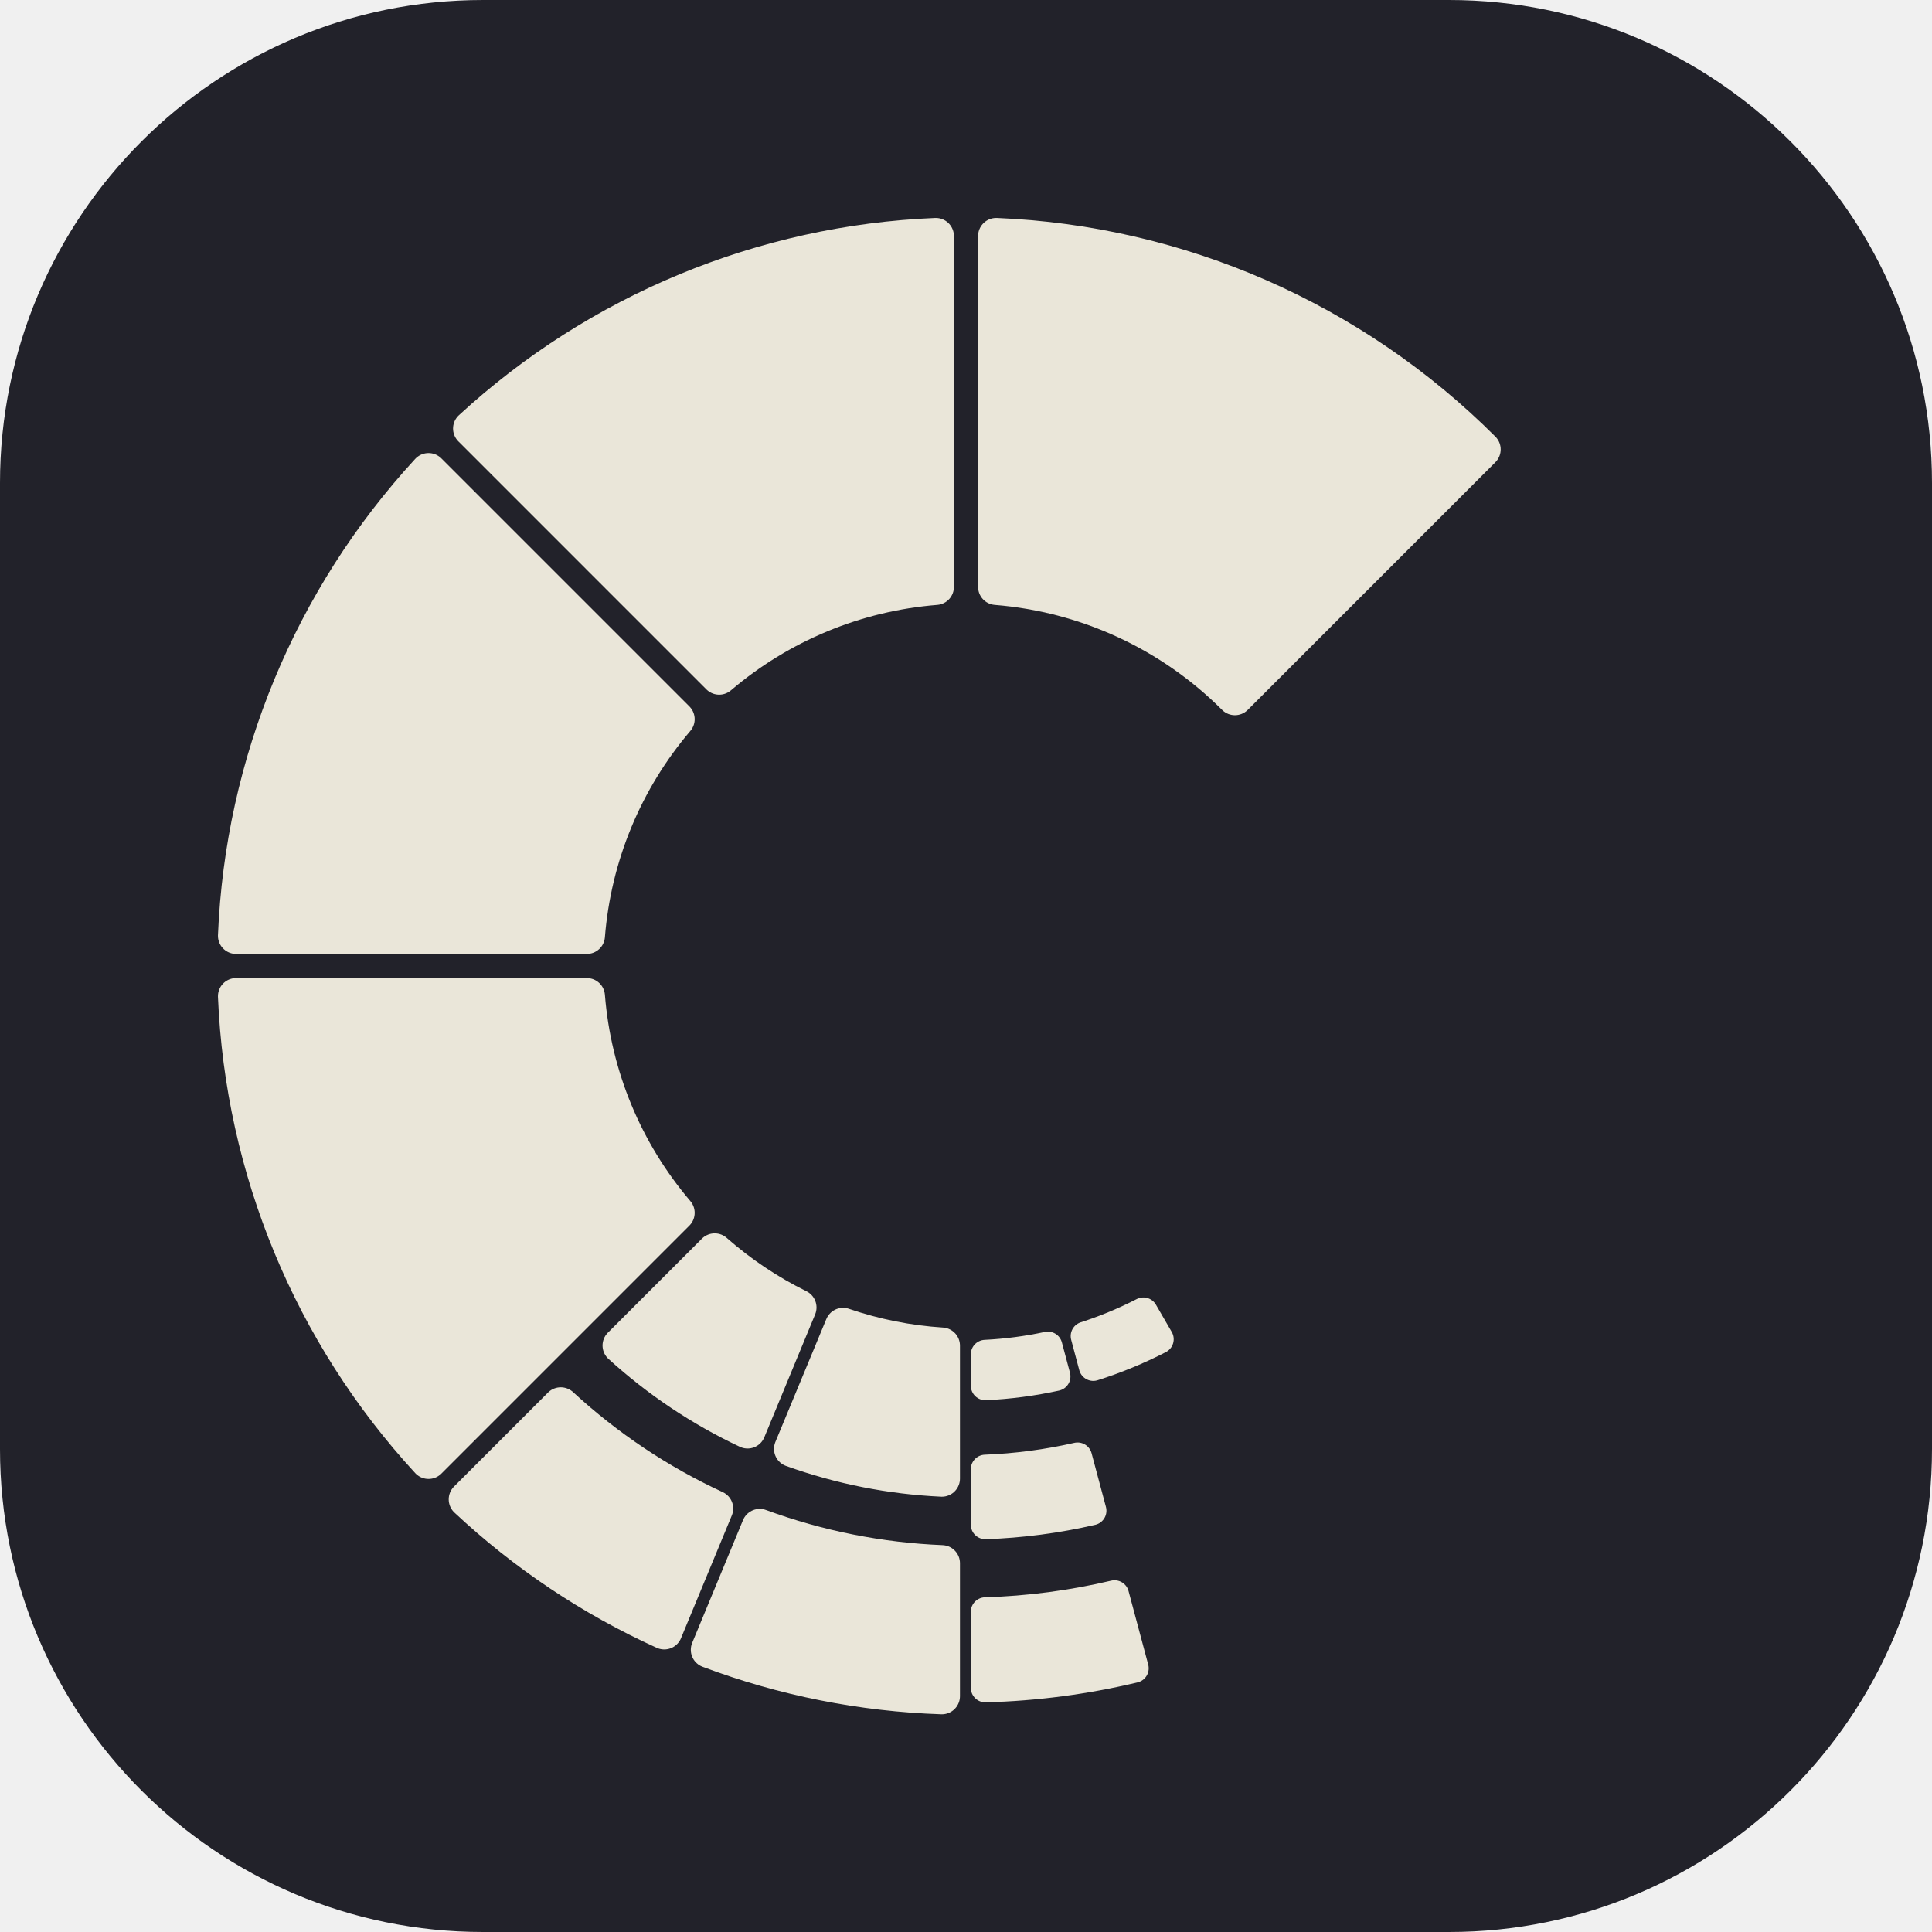
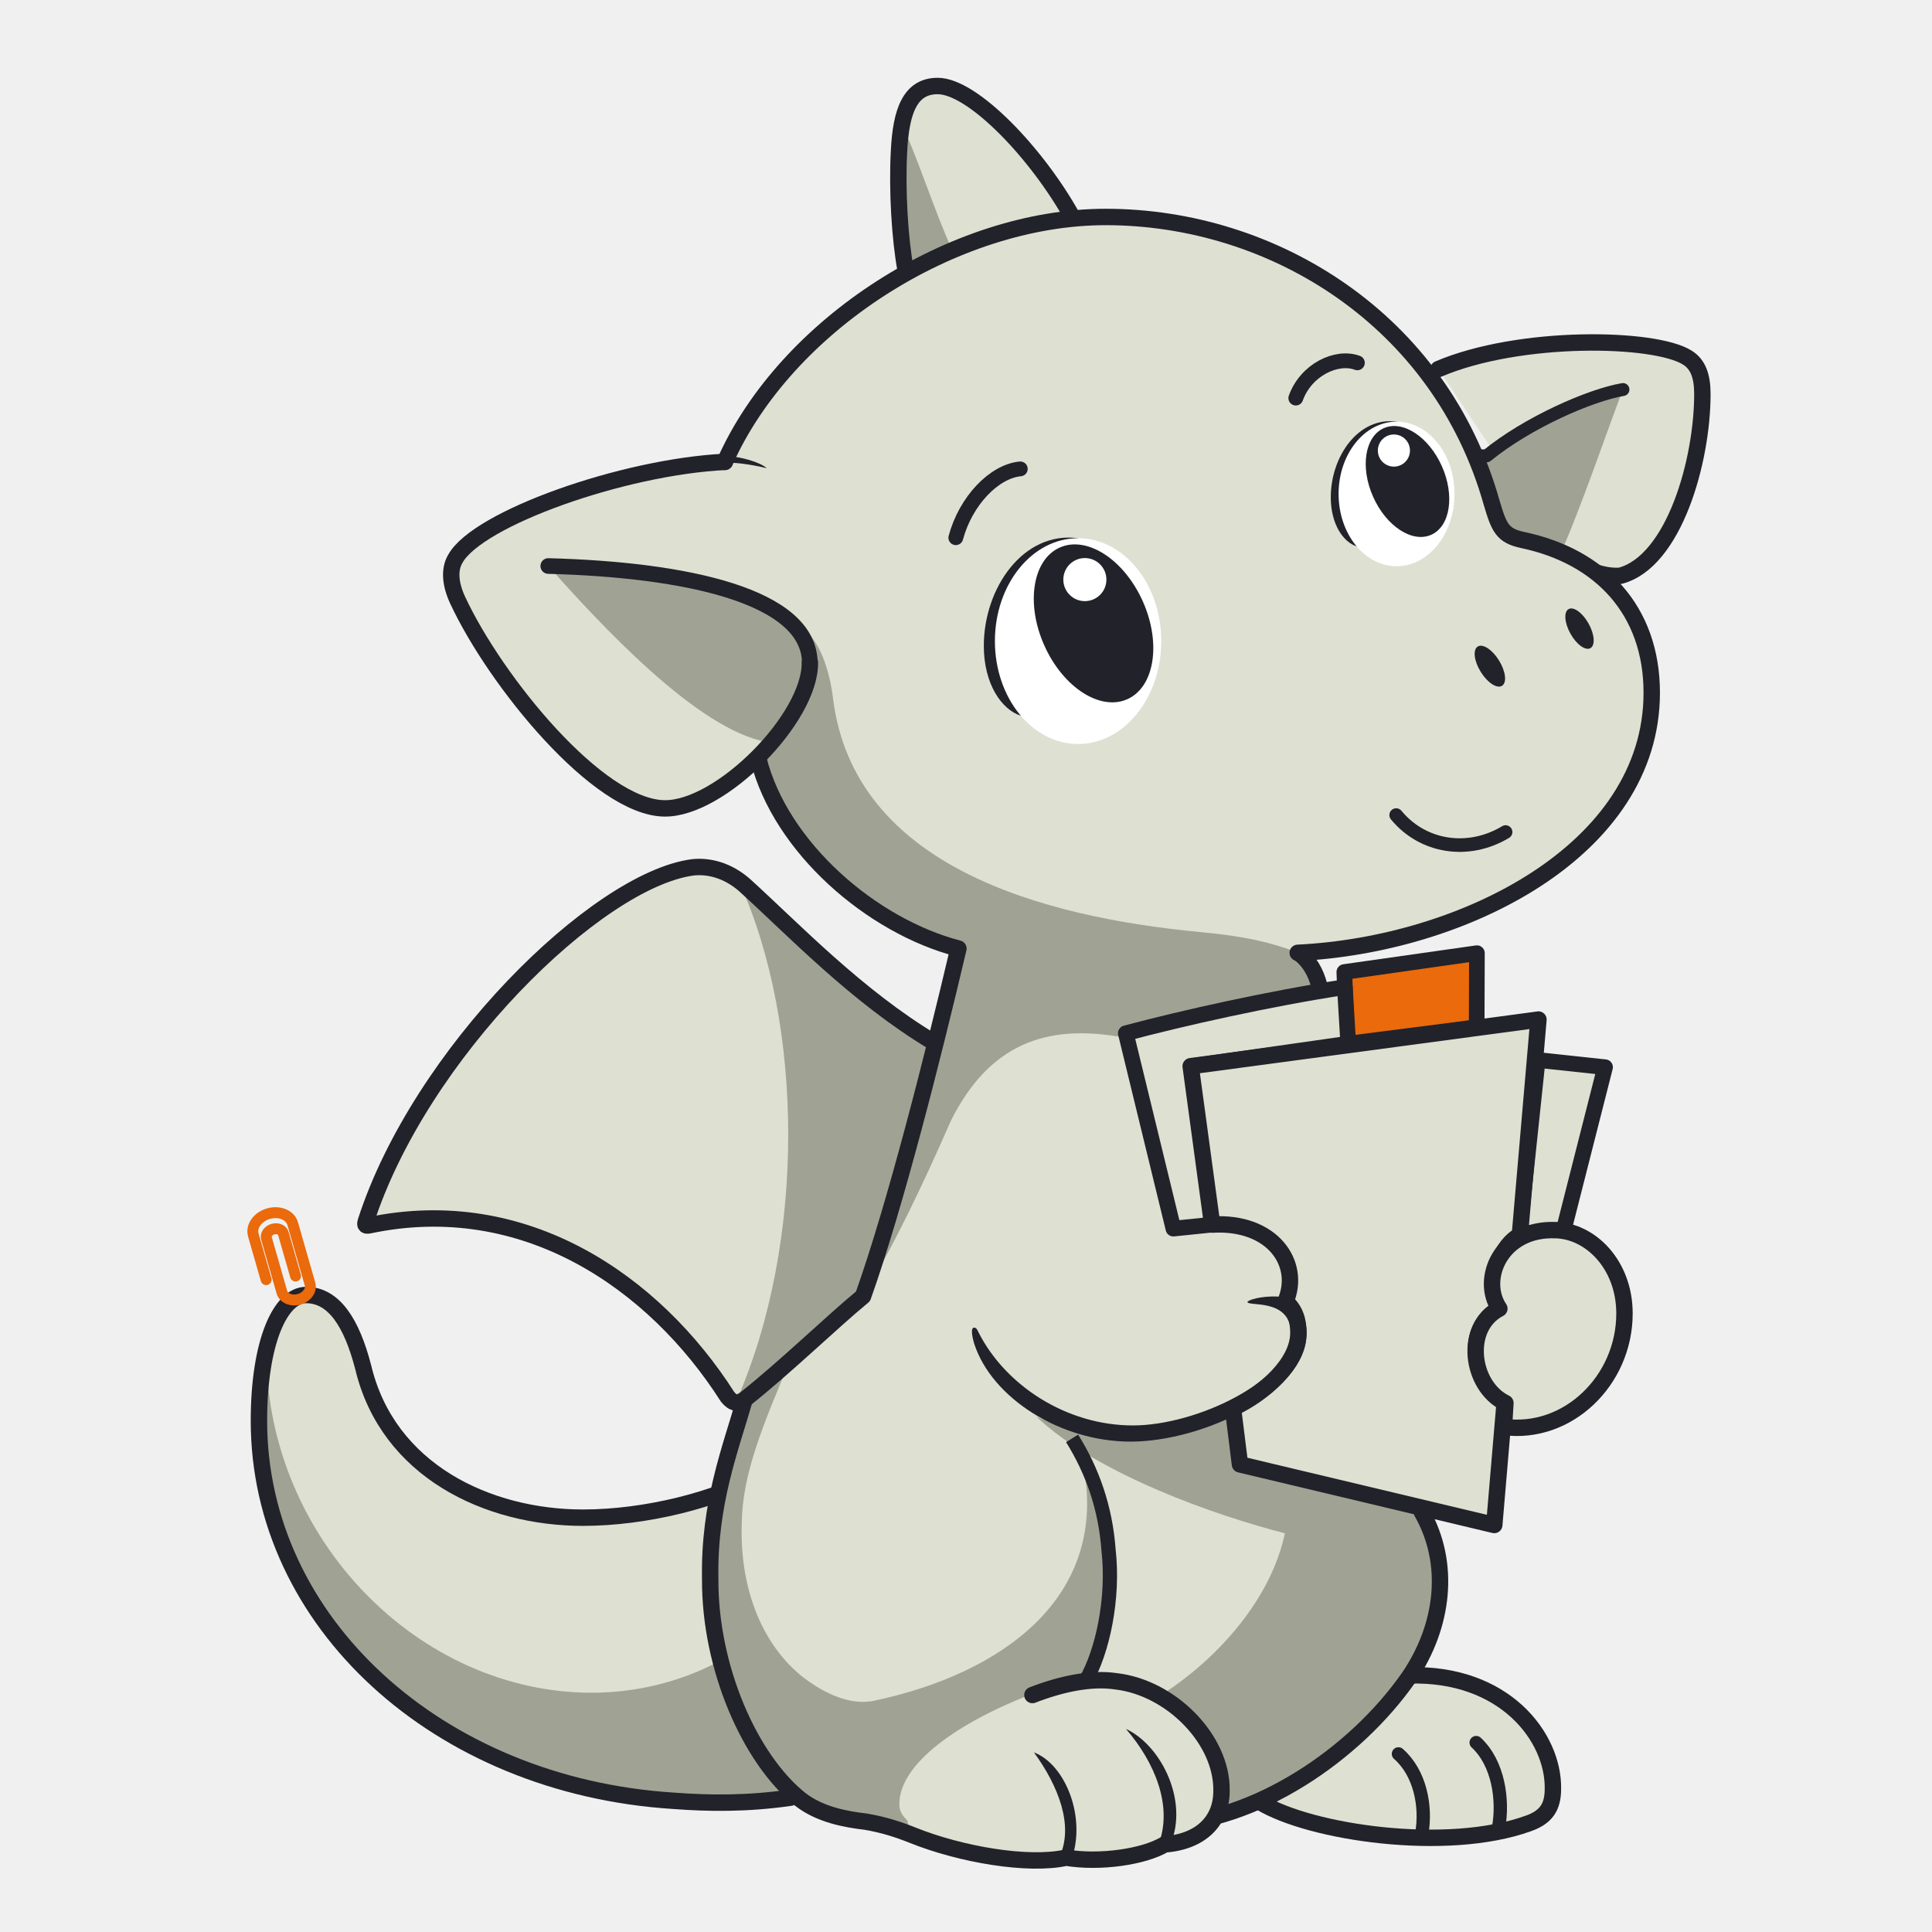
- <svg xmlns="http://www.w3.org/2000/svg" aria-label="Cantiara" fill="none" role="img" viewBox="0 0 160 160">
-   <rect fill="#22222A" height="160" rx="40" width="160" />
-   <path d="M122.78 37.22A60.50 60.50 0 0 0 82.50 19.55L82.50 48.60A31.50 31.50 0 0 1 102.27 57.73Z" fill="#EAE6D9" stroke="#EAE6D9" stroke-linejoin="round" stroke-width="3" />
-   <path d="M77.50 19.55A60.50 60.50 0 0 0 39.02 35.49L59.56 56.03A31.50 31.50 0 0 1 77.50 48.60Z" fill="#EAE6D9" stroke="#EAE6D9" stroke-linejoin="round" stroke-width="3" />
-   <path d="M35.49 39.02A60.50 60.50 0 0 0 19.55 77.50L48.60 77.50A31.50 31.50 0 0 1 56.03 59.56Z" fill="#EAE6D9" stroke="#EAE6D9" stroke-linejoin="round" stroke-width="3" />
-   <path d="M19.55 82.50A60.50 60.50 0 0 0 35.49 120.98L56.03 100.44A31.50 31.50 0 0 1 48.60 82.50Z" fill="#EAE6D9" stroke="#EAE6D9" stroke-linejoin="round" stroke-width="3" />
-   <path d="M38.66 124.17A60.50 60.50 0 0 0 55.01 135.10L59.22 124.93A49.50 49.50 0 0 1 46.44 116.39Z" fill="#EAE6D9" stroke="#EAE6D9" stroke-linejoin="round" stroke-width="3" />
-   <path d="M51.40 111.43A42.50 42.50 0 0 0 61.91 118.46L66.12 108.28A31.50 31.50 0 0 1 59.19 103.64Z" fill="#EAE6D9" stroke="#EAE6D9" stroke-linejoin="round" stroke-width="3" />
-   <path d="M58.71 136.63A60.50 60.50 0 0 0 78.00 140.47L78.00 129.46A49.50 49.50 0 0 1 62.92 126.46Z" fill="#EAE6D9" stroke="#EAE6D9" stroke-linejoin="round" stroke-width="3" />
-   <path d="M65.60 119.99A42.50 42.50 0 0 0 78.00 122.45L78.00 111.44A31.50 31.50 0 0 1 69.82 109.81Z" fill="#EAE6D9" stroke="#EAE6D9" stroke-linejoin="round" stroke-width="3" />
-   <path d="M81.60 139.78A59.80 59.80 0 0 0 93.93 138.16L92.30 132.07A53.50 53.50 0 0 1 81.60 133.48Z" fill="#EAE6D9" stroke="#EAE6D9" stroke-linejoin="round" stroke-width="2.4" />
-   <path d="M81.60 126.27A46.30 46.30 0 0 0 90.43 125.11L89.24 120.66A41.70 41.70 0 0 1 81.60 121.67Z" fill="#EAE6D9" stroke="#EAE6D9" stroke-linejoin="round" stroke-width="2.4" />
-   <path d="M81.60 114.76A34.80 34.80 0 0 0 87.45 113.99L86.78 111.48A32.20 32.20 0 0 1 81.60 112.16Z" fill="#EAE6D9" stroke="#EAE6D9" stroke-linejoin="round" stroke-width="2.4" />
-   <path d="M90.54 113.16A34.80 34.80 0 0 0 96.00 110.91L94.69 108.65A32.20 32.20 0 0 1 89.87 110.65Z" fill="#EAE6D9" stroke="#EAE6D9" stroke-linejoin="round" stroke-width="2.4" />
+ <svg xmlns="http://www.w3.org/2000/svg" height="512" viewBox="0 0 512 512" width="512">
+   <path d="m247.4 276.2c-20.42-12.22-37.31-30.08-50.18-41.73-4.288-3.712-9.216-5.12-13.7-4.608-25.47 3.456-72.26 49.41-86.59 93.89-0.256 0.96-0.064 1.152 0.96 0.96 41.09-8.64 75.46 14.98 94.91 45.44 1.536 1.92 2.752 1.92 4.544 0.704 10.62-8.384 22.91-20.35 31.68-29.5 Z" fill="#DEE0D2" />
+   <path d="M373.4 444 C398.68 443.232 411.74 460.32 411.54 474.02 C411.54 478.884 409.748 481.572 405.012 483.236 C383.382 491.044 347.222 485.668 333.972 477.604 C348.242 469.348 363.092 456.674 373.392 444.004 Z" fill="#DEE0D2" />
+   <path d="M373.4 444 C398.68 443.232 411.74 460.32 411.54 474.02 C411.54 478.884 409.748 481.572 405.012 483.236 C383.382 491.044 347.222 485.668 333.972 477.604" fill="none" stroke="#22222A" stroke-linecap="round" stroke-linejoin="round" stroke-width="4.348" />
+   <g transform="translate(0 -5)">
+     <path d="M381.2 102.8 C402.64 93.64 438.54 94.28 447.18 99.784 C450.06 101.576 451.148 104.776 451.148 109.448 C451.148 127.108 443.66 153.818 429.388 157.588 C424 158 418 155 414 152 L381.2 102.8 Z" fill="#DEE0D2" />
+     <path d="M386 125.8 L394 125.8 C404.82 116.952 421.46 109.7 430.1 108.23 C426.3 118 418.9 139.9 413.27 152.368 L390 150 Z" fill="#A0A394" />
+     <path d="M381.2 102.8 C402.64 93.64 438.54 94.28 447.18 99.784 C450.06 101.576 451.148 104.776 451.148 109.448 C451.148 127.108 443.66 153.818 429.388 157.588 C424 158 418 155 414 152" fill="none" stroke="#22222A" stroke-linecap="round" stroke-linejoin="round" stroke-width="4.348" />
+     <path d="M386 125.8 L394 125.8 C404.82 116.952 421.46 109.7 430.1 108.23" fill="none" stroke="#22222A" stroke-linecap="round" stroke-linejoin="round" stroke-width="3.423" />
+   </g>
+   <path d="M 376.8 400.7 C 384.16 414.65 381.92 431.55 373.472 443.9 C 358.942 464.57 332.452 482.43 308.452 483.45 L 282.552 492.298 C 272.514 494.538 254.592 491.466 241.852 486.346 C 238.008 484.81 234.044 483.53 229.432 482.762 C 224.052 482.122 217.274 480.906 212.022 476.81 L 179.812 477.498 C 116.832 473.466 68.812 430.458 68.812 376.298 C 68.812 356.328 74.124 343.018 81.232 343.018 C 88.656 343.018 93.012 349.866 96.532 362.598 C 103.188 389.288 128.982 402.148 154.712 402.148 C 171.732 402.148 190.612 397.284 202.012 390.628 C 198 381 196.5 376 197.344 370.856 L 228.71 343.54 C 238.118 315 248.172 275.38 254.172 251.358 C 226.462 242.206 206.552 222.688 201.242 201.308 C 192.794 209.18 183.772 214.368 176.022 214.368 C 153.752 213.664 119.642 164.448 119.642 152.348 C 119.642 149.02 120.986 146.524 124.122 144.092 C 138.842 132.122 169.752 123.612 192.282 122.592 C 202.138 100.192 221.342 81.892 240.092 71.842 C 237.02 50.082 235.932 22.822 248.348 22.822 C 258.332 22.822 275.738 42.852 284.378 57.832 C 323.158 54.504 362.268 73.452 381.148 102.952 C 387.5 113.4 392.1 121.8 395.3 133.21 C 397.284 139.866 398.116 141.978 403.62 143.13 C 424.16 147.482 437.73 161.75 437.972 183.388 C 437.91 225.508 388.69 248.868 344.47 252.898 L 376.8 400.7 Z" fill="#DEE0D2" />
+   <path d="m376.8 400.7-48.13-12.8-1.92-14.59c-16.38 8.512-39.55 7.744-52.16 2.048 16.06 15.36 47.94 26.37 65.92 30.98-4.8 22.78-27.26 42.43-45.38 49.28 9.728 6.976 14.4 17.66 13.31 27.84 24-0.704 50.5-18.18 65.02-39.1 9.088-13.44 11.14-29.95 3.328-43.65z" fill="#A0A394" />
+   <path d="m190.3 440.4c-10.37 5.504-22.21 8.192-33.41 8.192-46.21 0-85.76-40.96-86.27-89.28-1.6 5.12-2.048 10.88-2.048 16.7 0 57.02 48.19 97.22 105.5 101.3 13.12 1.152 25.86 0.704 35.71-0.96-10.05-9.472-17.34-22.85-19.52-35.97z" fill="#A0A394" />
+   <path d="M213.76 167.54 C216.96 170.04 219.84 177.08 220.8 185.4 C226.5 229.56 276 243 318 247 C330 248.1 337 249.8 344.1 252.5 C346.916 254.548 348.772 257.684 349.668 261.46 L350 264 L298 275 C277 271 262 277 252 297 C245 313 237 330 228.71 343.54 C237.29 319.41 247.27 279.92 253.99 251.38 C229.15 244.66 206.05 224.12 200.96 201.2 C207.616 194.42 214.528 180.4 213.76 167.54 Z" fill="#A0A394" />
+   <path d="M145.3 150 C181.78 150.96 214.55 157.936 214.61 175.73 C214.65 182.5 209.95 191.8 203.29 196.64 C184.8 193.5 158.6 164.9 145.3 150 Z" fill="#A0A394" />
+   <path d="M239.04 32.888 C238.626 35.006 238.378 37.414 238.25 40.07 C237.674 50.57 238.506 63.49 239.978 71.43 L252.156 65.854 C247.548 55.554 243.708 43.324 239.04 32.888 Z" fill="#A0A394" />
+   <path d="M391.4 252.6 L356.26 257.592 L356.964 276.632 L391.334 272.216 Z" fill="#EA6A0C" stroke="#22222A" stroke-linecap="round" stroke-linejoin="round" stroke-width="4.144" />
+   <path d="m356.4 261.6c-19.9 3.008-43.46 8.32-58.05 12.22l12.61 51.78 10.56-1.088-5.824-41.98 41.6-5.952-0.896-14.98z" fill="#DEE0D2" stroke="#22222A" stroke-linecap="round" stroke-linejoin="round" stroke-width="4.144" />
+   <path d="m407.5 280.9 17.86 1.92-10.94 43.01-11.78 1.152 4.864-46.08z" fill="#DEE0D2" stroke="#22222A" stroke-linecap="round" stroke-linejoin="round" stroke-width="4.144" />
+   <path d="m407.7 270.2-92.16 12.35 5.696 41.98c15.94-0.96 23.74 10.3 19.46 20.35 2.624 2.304 3.392 5.184 3.392 8.32 0 8.32-9.344 16.19-17.34 19.97l1.856 14.91 67.39 16.06 2.752-32.38c-10.82-8.512-9.344-21.82-0.192-25.54-4.608-8.32-0.384-16.38 4.224-18.88l4.928-57.15z" fill="#DEE0D2" stroke="#22222A" stroke-linecap="round" stroke-linejoin="round" stroke-width="4.348" />
+   <path d="m412.2 326c-14.4-0.576-20.16 12.99-14.85 20.8-9.536 4.928-7.616 20.48 1.6 25.02l-0.384 6.336c16.83 2.24 31.94-12.22 31.94-30.08 0-12.93-9.024-21.89-18.3-22.08z" fill="#DEE0D2" stroke="#22222A" stroke-linecap="round" stroke-linejoin="round" stroke-width="4.348" />
+   <path d="m192.1 122.4c-27.01 1.344-65.47 14.98-71.42 25.66-1.728 2.88-1.344 6.848 0.64 11.07 9.984 21.38 37.18 54.91 54.78 55.1 14.85 0.192 38.72-23.94 38.53-38.66" fill="none" stroke="#22222A" stroke-linecap="round" stroke-linejoin="round" stroke-width="4.348" />
+   <path d="m284.2 57.54c-9.28-16.77-26.37-34.75-35.71-34.75-7.296 0-9.728 6.656-10.24 17.28-0.576 10.5 0.256 23.42 1.728 31.36" fill="none" stroke="#22222A" stroke-linecap="round" stroke-linejoin="round" stroke-width="4.348" />
+   <path d="M308.44 483.458 C332.44 482.754 358.94 465.278 373.46 444.358 C382.548 430.918 384.6 414.408 376.788 400.708" fill="none" stroke="#22222A" stroke-linecap="round" stroke-linejoin="round" stroke-width="4.348" />
+   <path d="m209.5 476.4c-11.39 1.664-21.7 1.536-30.98 0.832-62.53-3.968-109.9-47.42-109.9-100.7 0-21.18 5.824-33.34 12.48-33.34 7.36 0 12.1 7.296 15.17 19.2 6.528 27.33 32.96 39.81 58.24 39.81 16.64 0 35.65-4.8 47.23-11.46" fill="none" stroke="#22222A" stroke-linecap="round" stroke-linejoin="round" stroke-width="4.348" />
+   <path d="m192.1 122.4c16.13-36.35 60.74-64.9 100.9-64.9 44.48 0 88.7 27.39 102.3 75.71 1.984 6.656 2.816 8.768 8.32 9.92 20.54 4.352 34.11 18.62 34.11 40.45 0 41.86-50.05 66.82-93.82 68.93" fill="none" stroke="#22222A" stroke-linecap="round" stroke-linejoin="round" stroke-width="4.348" />
+   <path d="m192.2 122.6c3.904-0.064 8.64 0.896 11.01 1.472-1.92-1.664-6.848-3.008-10.37-3.2l-0.64 1.728z" fill="#22222A" />
+   <path d="m145.3 150c36.48 0.96 69.25 7.936 69.31 25.73" fill="none" stroke="#22222A" stroke-linecap="round" stroke-linejoin="round" stroke-width="4.144" />
+   <path d="M285.7 142.63 C271.2 140.7 260.72 155.8 260.72 171.15 C260.72 181.4 265.54 188.1 270.52 189.673 L285.7 169.9 Z" fill="#22222A" />
+   <ellipse cx="285.7" cy="169.9" fill="#FFFFFF" rx="22.04" ry="27.27" />
+   <ellipse cx="289.8" cy="165.2" fill="#22222A" rx="14.3" ry="22" transform="rotate(-24 289.8 165.2)" />
+   <circle cx="287.5" cy="153.6" fill="#FFFFFF" r="5.708" />
+   <path d="M370.1 111.74 C359.99 110.38 352.67 120.99 352.67 131.78 C352.67 138.98 356.03 143.69 359.54 144.79 L370.1 130.9 Z" fill="#22222A" />
+   <ellipse cx="370.1" cy="130.9" fill="#FFFFFF" rx="15.36" ry="19.16" />
+   <ellipse cx="373" cy="127.6" fill="#22222A" rx="9.97" ry="15.46" transform="rotate(-24 373 127.6)" />
+   <circle cx="369.4" cy="119.4" fill="#FFFFFF" r="4.258" />
+   <ellipse cx="394.8" cy="176.6" fill="#22222A" rx="2.854" ry="6.118" transform="matrix(.8509 -.5254 .5254 .8509 -33.89 233.7)" />
+   <ellipse cx="418.6" cy="166.6" fill="#22222A" rx="2.75" ry="5.927" transform="matrix(.8731 -.4875 .4875 .8731 -28.11 225.2)" />
+   <path d="m253.3 142.5c2.624-9.792 10.18-17.6 17.09-18.24" fill="none" stroke="#22222A" stroke-linecap="round" stroke-linejoin="round" stroke-width="3.916" />
+   <path d="m343.4 105.5c2.688-7.488 10.82-11.39 16.32-9.344" fill="none" stroke="#22222A" stroke-linecap="round" stroke-linejoin="round" stroke-width="3.916" />
+   <path d="m258.5 351.9c-1.472-0.512-0.896 2.24-0.32 4.224 4.736 14.46 22.91 25.92 41.41 25.92 19.46 0 46.66-13.18 46.66-28.61 0.064-4.032-1.6-7.296-3.776-8.768l-2.688-0.96c-3.584-0.448-8.128 0.32-9.216 1.28-0.064 1.408 11.58-1.216 11.58 8.64 0 11.9-24.7 24.13-41.92 24.13-17.6 0-33.86-10.62-40.96-24.77-0.256-0.576-0.512-0.96-0.768-1.088z" fill="#22222A" />
+   <path d="m370.6 464.8c5.76 5.056 7.424 13.89 6.208 20.99" fill="none" stroke="#22222A" stroke-linecap="round" stroke-width="3.529" />
+   <path d="m391.2 461.8c5.952 5.504 7.232 15.36 5.952 22.46" fill="none" stroke="#22222A" stroke-linecap="round" stroke-width="3.529" />
+   <path d="m344.1 252.5c2.816 2.048 4.672 5.184 5.568 8.96" fill="none" stroke="#22222A" stroke-width="4.348" />
+   <path d="M-4.704 39.718L-4.704 25.905C-4.704 25.126-5.226 24.406-6.073 24.016-6.92 23.626-7.964 23.626-8.812 24.016-9.659 24.406-10.181 25.126-10.181 25.905L-10.181 43.354C-10.181 45.361-8.137 46.989-5.617 46.989-3.096 46.989-1.054 45.361-1.054 43.354L-1.054 23.725C-1.095 20.937-3.943 18.696-7.442 18.696-10.941 18.696-13.79 20.937-13.831 23.725L-13.831 38.265" fill="none" stroke="#EA6A0C" stroke-linecap="round" stroke-linejoin="round" stroke-width="3.4" transform="translate(72.86 304.61) rotate(-16) scale(0.85)" />
+   <path d="M370 216 C377 224.5 389 226.5 399 220.5" fill="none" stroke="#22222A" stroke-linecap="round" stroke-width="3.6" />
+   <g transform="translate(12 5)">
+     <path d="M245.8 350.3 C232 342 211 343 185.344 365.856 C181.642 378.88 175.832 393.28 176.212 413.44 C176.084 436.8 186.642 461.06 200.022 471.81 C205.27 475.906 212.052 477.122 217.432 477.762 C222.04 478.53 226.008 479.81 229.852 481.346 C242.592 486.466 260.514 489.538 270.552 487.298 C279.448 488.77 291.092 487.106 296.662 483.778 C306.262 483.074 311.962 478.082 312.662 472.128 C313.35 456 295 438 276 438 Z" fill="#DEE0D2" />
+     <path d="M275.4 385 C280.84 418.54 253.7 438.44 219.85 445.67 C213.066 447.206 205.64 443.366 200.07 438.886 C188.87 429.478 184.01 414.118 184.58 398.696 C184.708 385.766 190 373 197.797 354.55 L185.344 365.856 C181.642 378.88 175.832 393.28 176.212 413.44 C176.084 436.8 186.642 461.06 200.022 471.81 C205.27 475.906 212.052 477.122 217.432 477.762 C222.04 478.53 226.008 479.81 229.852 481.346 C223.26 469.186 237.66 456.196 263.39 446.786 L275.69 440.43 C280.17 432.75 283.242 418.58 281.77 405.72 C281.2 397.8 279 390.8 275.4 385 Z" fill="#A0A394" />
+     <path d="m278.1 438.5c-30.34 8.256-52.86 22.59-51.71 35.46 1.088 8.768 32.9 15.68 43.9 13.44 9.792 1.344 21.63-0.128 26.75-3.776 10.11-0.384 15.55-6.656 15.36-15.36-0.512-16.32-18.5-30.34-34.3-29.76z" fill="#DEE0D2" />
+     <path d="M185.344 365.856 C181.642 378.88 175.832 393.28 176.212 413.44 C176.084 436.8 186.642 461.06 200.022 471.81 C205.27 475.906 212.052 477.122 217.432 477.762 C222.04 478.53 226.008 479.81 229.852 481.346 C242.592 486.466 260.514 489.538 270.552 487.298 C279.448 488.77 291.092 487.106 296.662 483.778 C306.262 483.074 311.8 477.5 311.71 469.482 C311.9 456.042 298.4 442.216 283.68 440.552 C277.22 439.592 269.344 441.192 261.6 444.2" fill="none" stroke="#22222A" stroke-linecap="round" stroke-linejoin="round" stroke-width="4.348" />
+     <path d="M272.115 376.183 C277.462 384.734 280.964 394.547 281.77 405.72 C283.242 418.58 280.17 432.75 275.69 440.43" fill="none" stroke="#22222A" stroke-linejoin="round" stroke-width="3.773" />
+     <path d="m262 459.4c6.464 8.832 10.69 19.52 6.72 27.78l3.328 0.32c3.776-10.94-1.664-24.9-10.05-28.1z" fill="#22222A" />
+     <path d="m286.4 453.2c7.744 8.96 12.16 20.22 8.896 29.82l3.392-0.576c3.84-11.52-3.52-25.22-12.29-29.25z" fill="#22222A" />
+   </g>
+   <path d="M196 234 C213.02 271.57 213.6 329.1 195.232 371.1 C207 361.8 220.5 350.8 228.71 343.54 C237.29 319.41 243.3 295.5 247.4 276.2 C227.37 263.46 211.81 247.37 196 234 Z" fill="#A0A394" />
+   <path d="m247.4 276.2c-20.42-12.22-37.31-30.08-50.18-41.73-4.288-3.712-9.216-5.12-13.7-4.608-25.47 3.456-72.26 49.41-86.59 93.89-0.256 0.96-0.064 1.152 0.96 0.96 41.09-8.64 75.46 14.98 94.91 45.44 1.536 1.92 2.752 1.92 4.544 0.704 10.62-8.384 22.91-20.35 31.366-27.316 C237.29 319.41 247.27 279.92 253.99 251.38 C231.02 245.42 206.888 224.56 201 201.2" fill="none" stroke="#22222A" stroke-linecap="round" stroke-linejoin="round" stroke-width="4.348" />
</svg>
